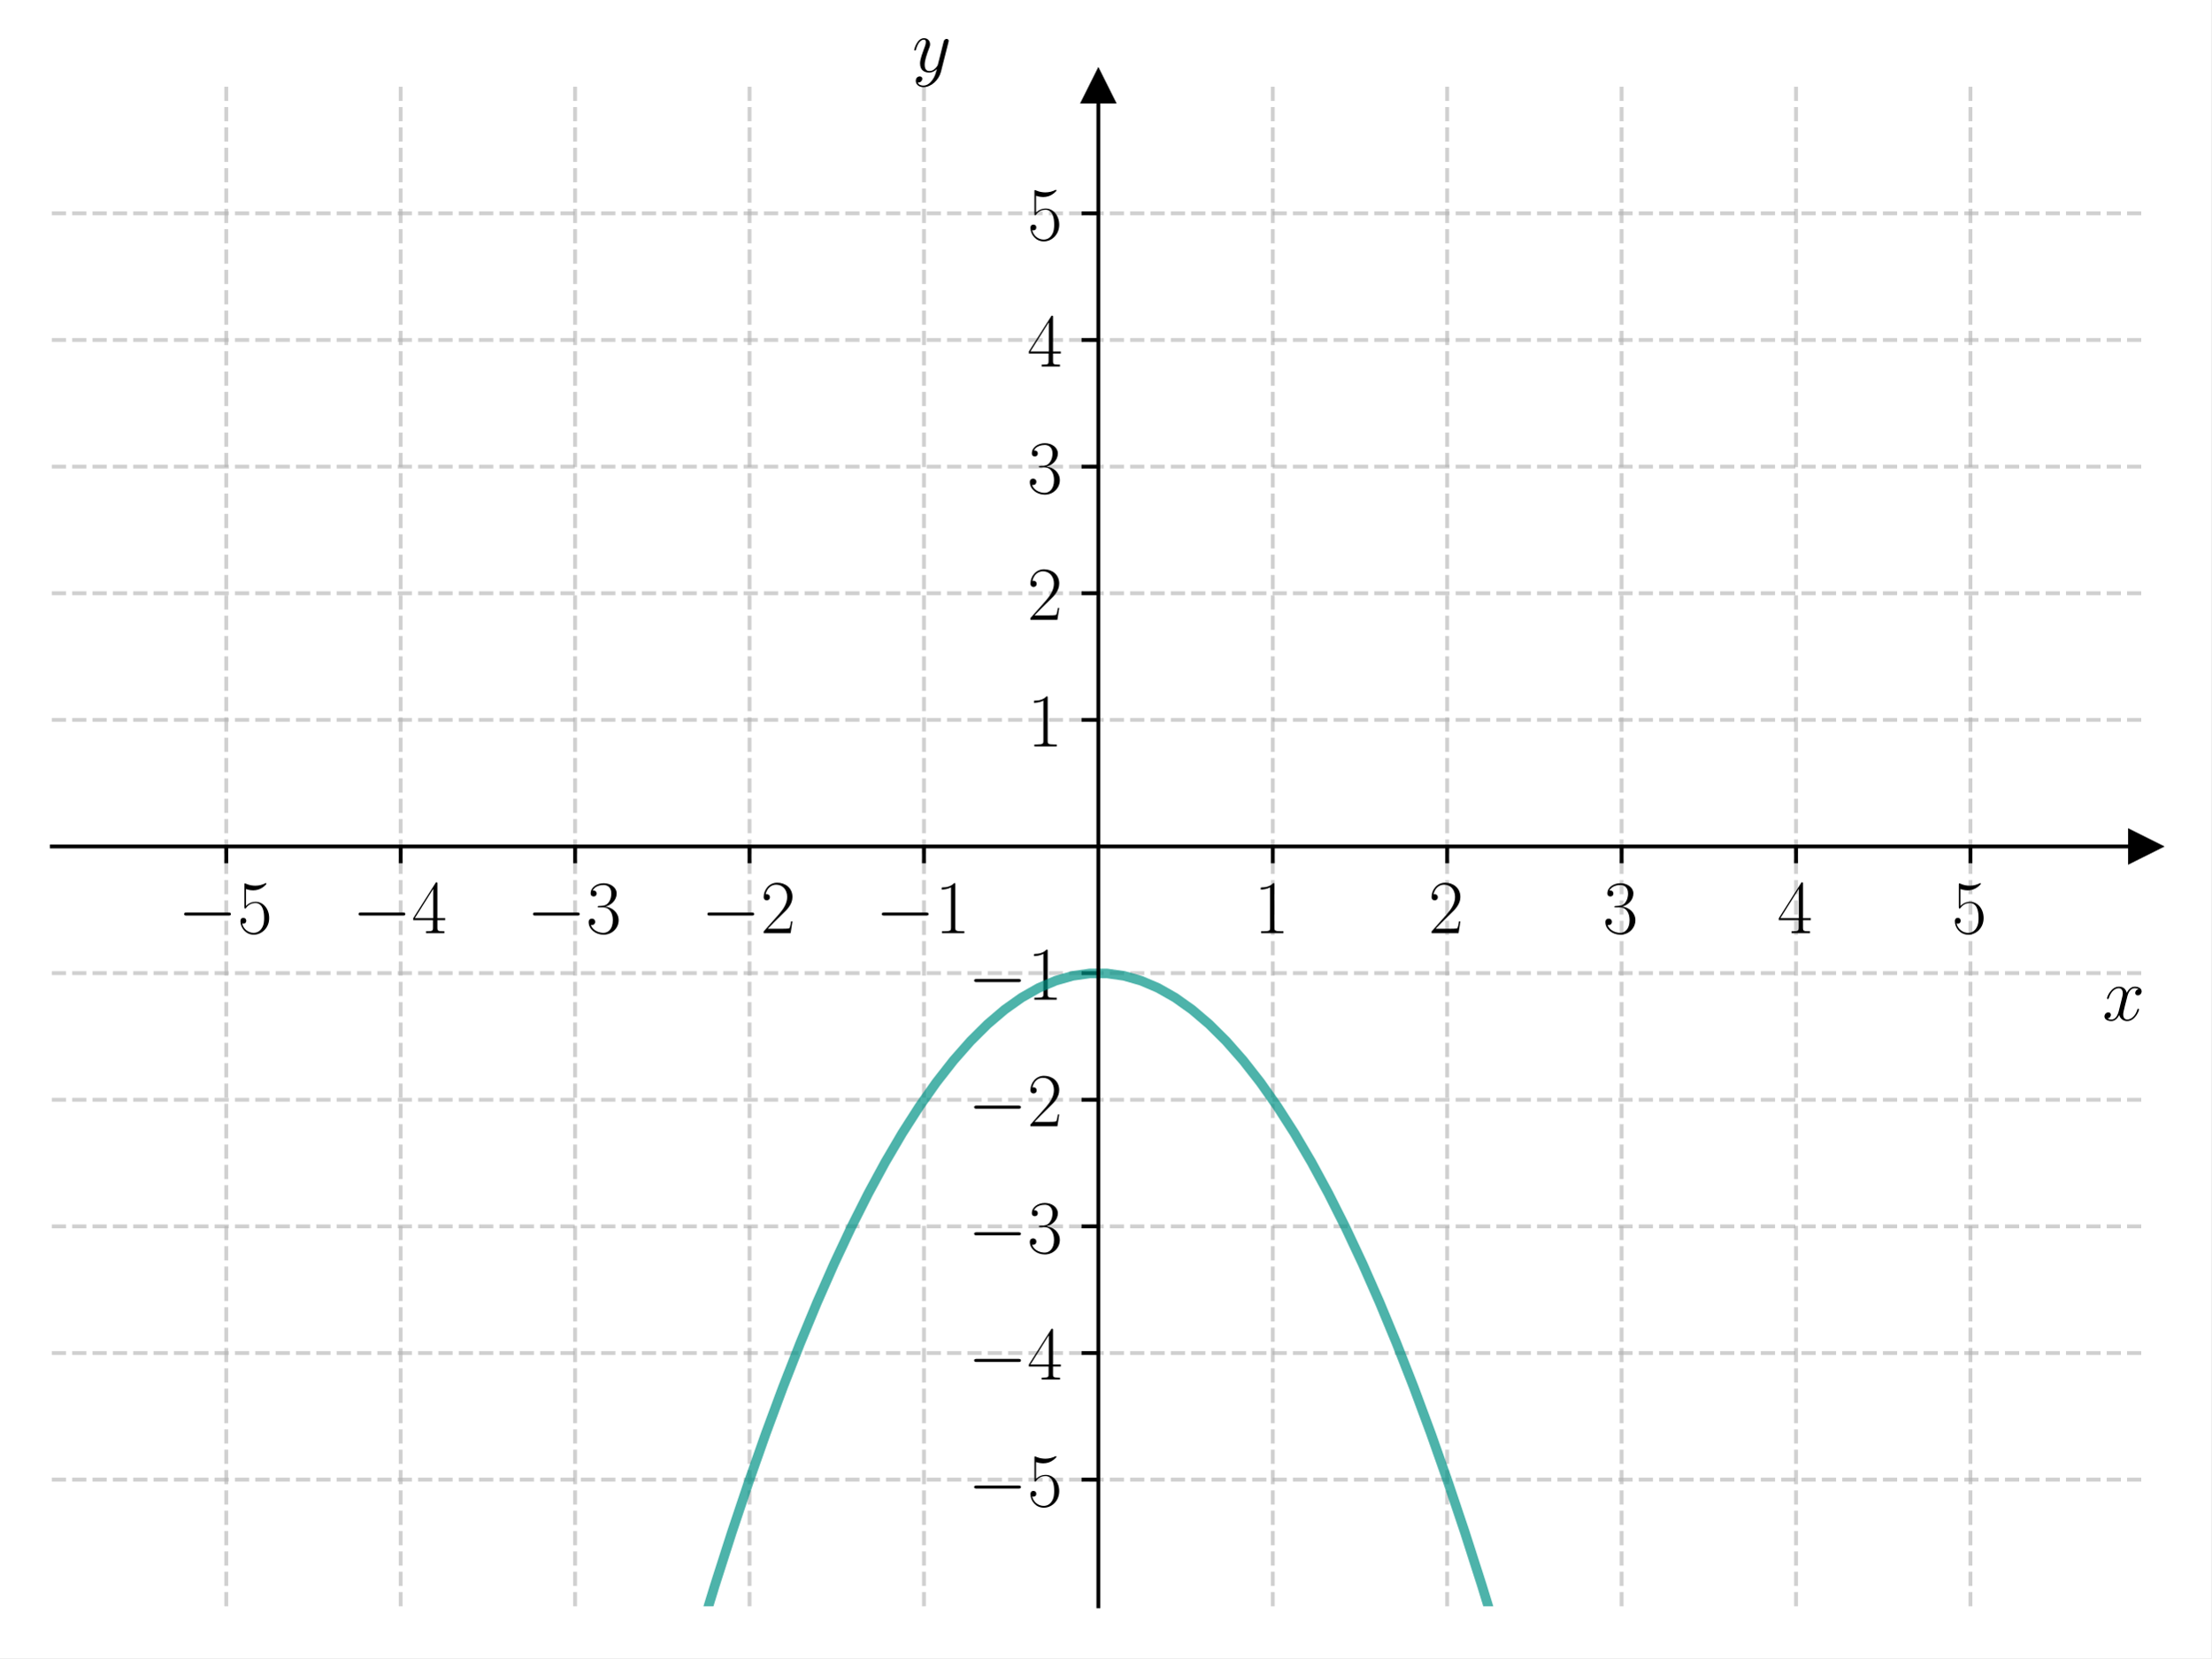
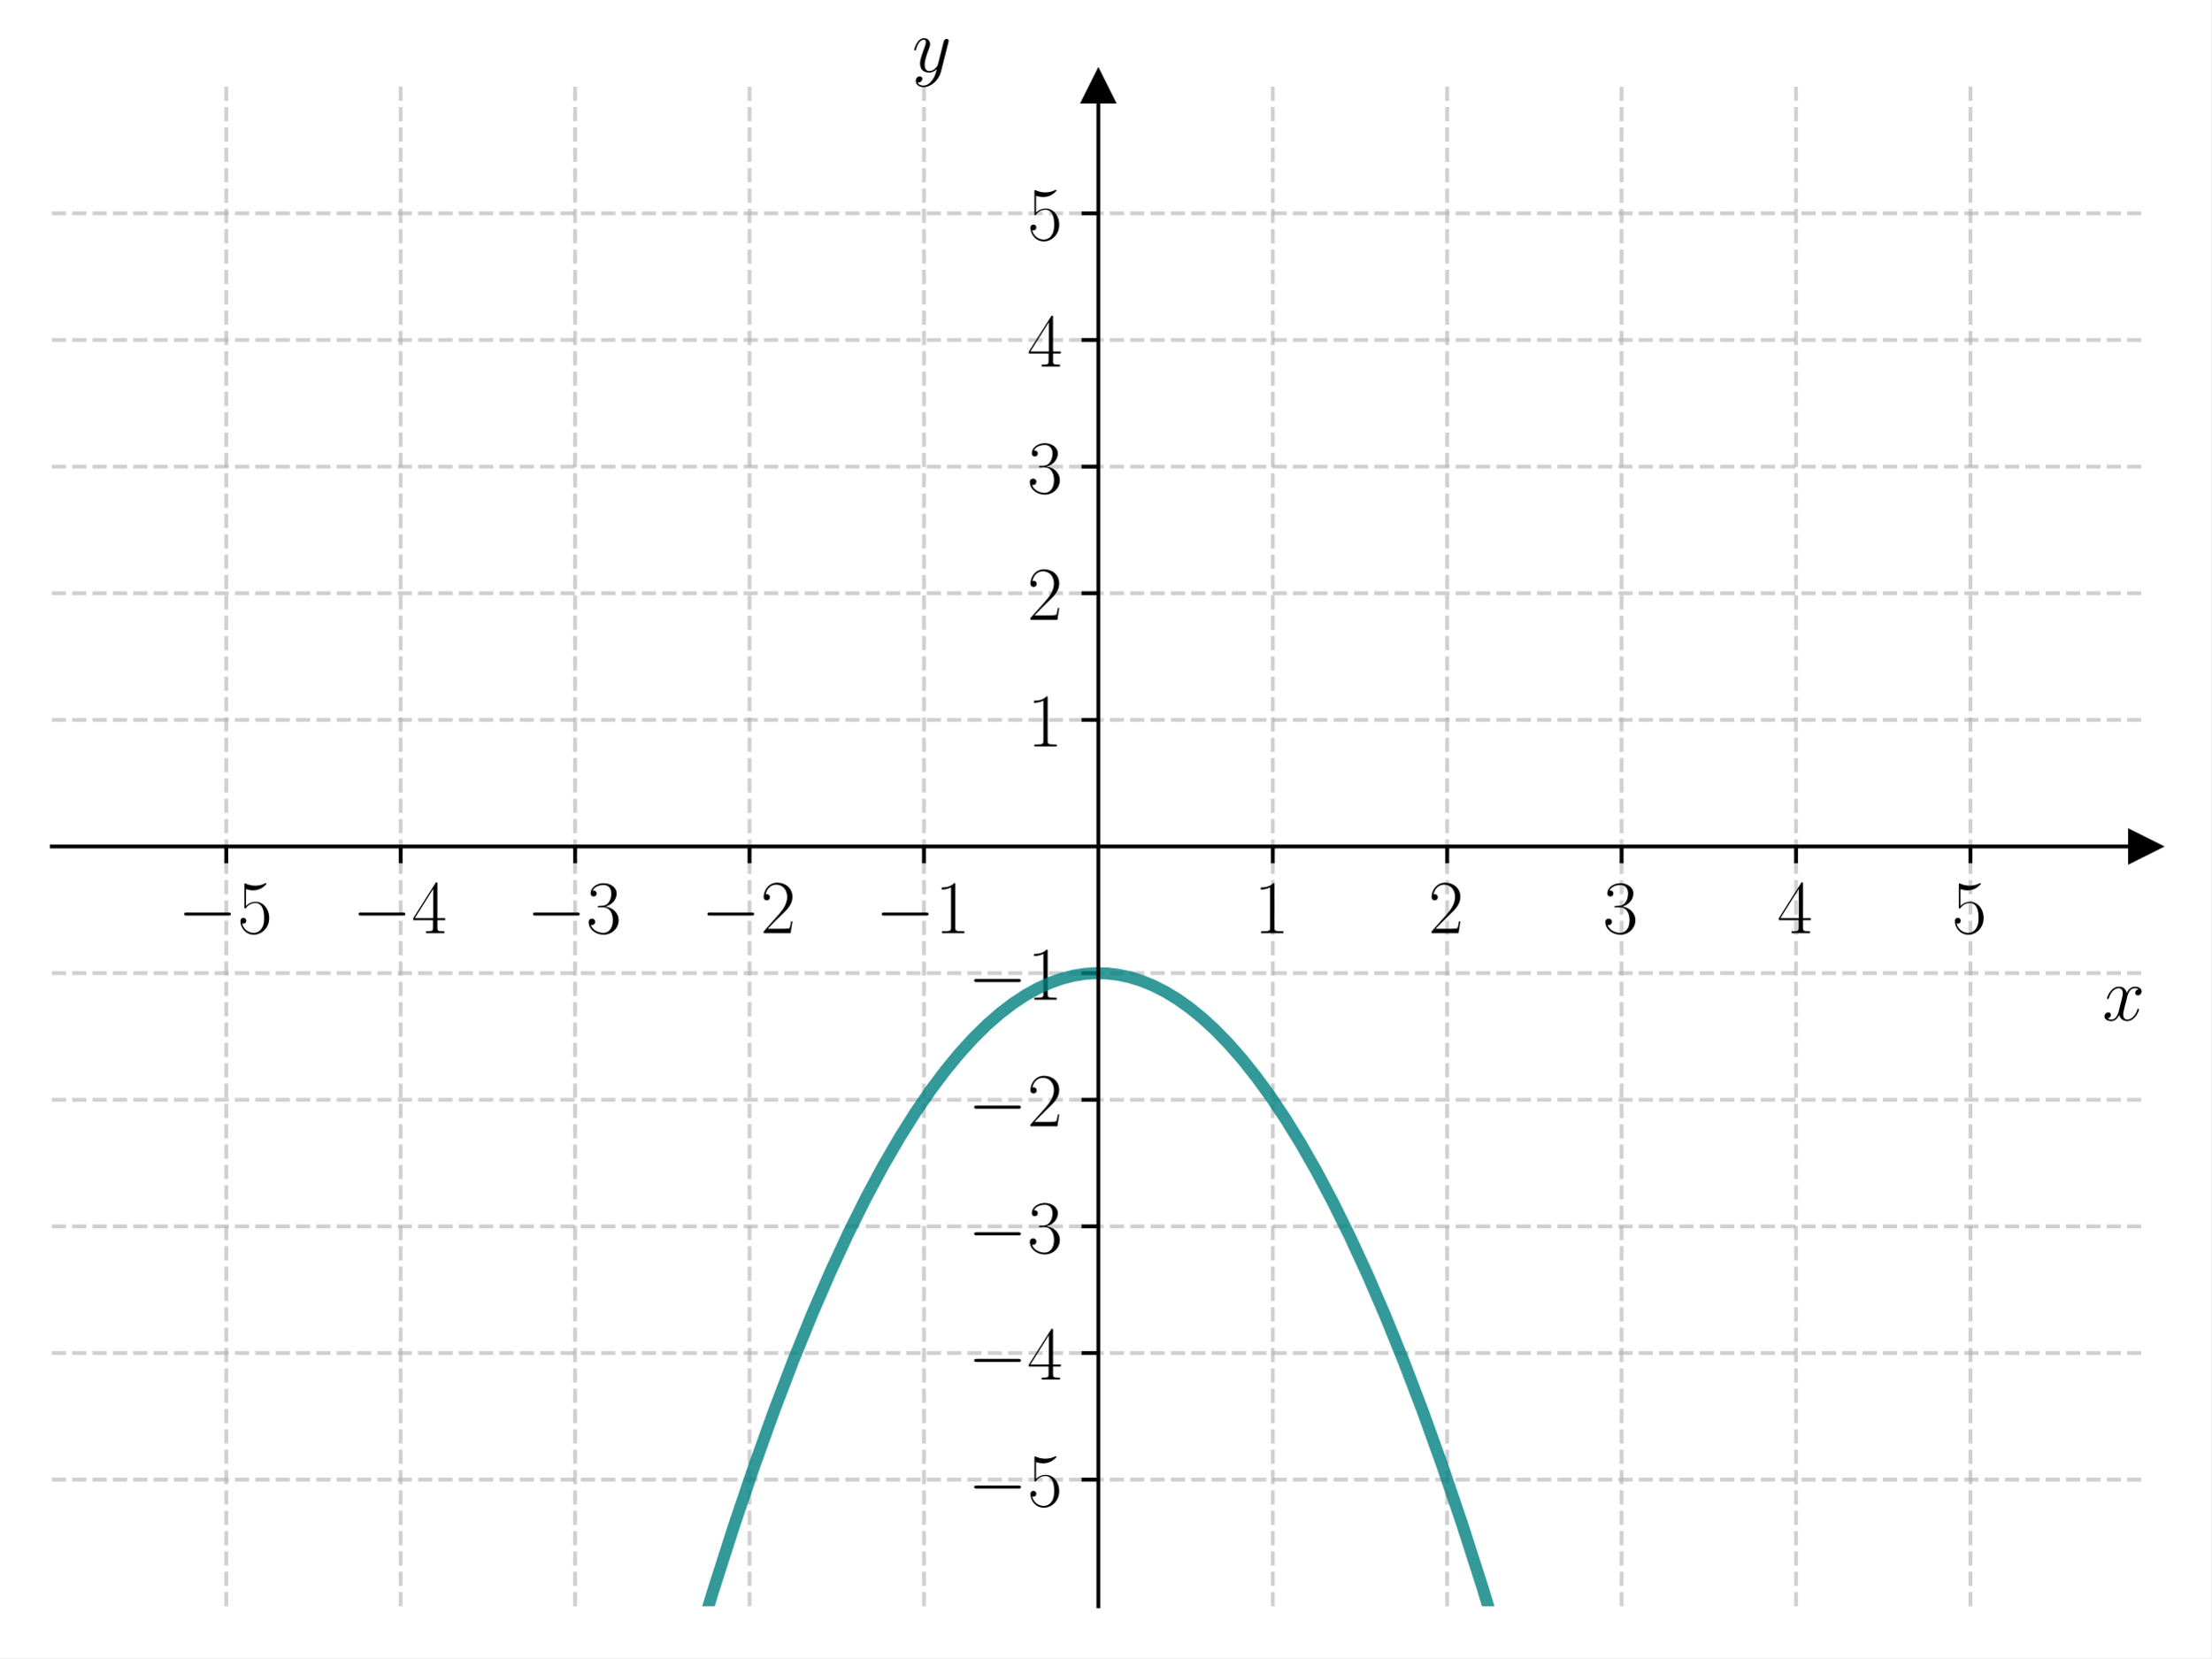
<svg xmlns="http://www.w3.org/2000/svg" xmlns:xlink="http://www.w3.org/1999/xlink" width="460.8pt" height="345.6pt" viewBox="0 0 460.8 345.6" version="1.1">
  <defs>
    <style type="text/css">*{stroke-linejoin: round; stroke-linecap: butt}</style>
  </defs>
  <g id="figure_1">
    <g id="patch_1">
      <path d="M 0 345.6  L 460.8 345.6  L 460.8 0  L 0 0  z " style="fill: #ffffff" />
    </g>
    <g id="axes_1">
      <g id="patch_2">
        <path d="M 10.8 334.8  L 447 334.8  L 447 18.065  L 10.8 18.065  z " style="fill: #ffffff" />
      </g>
      <g id="matplotlib.axis_1">
        <g id="xtick_1">
          <g id="line2d_1">
-             <path d="M 47.15 334.8  L 47.15 18.065  " clip-path="url(#p95247b1736)" style="fill: none; stroke-dasharray: 2.96,1.28; stroke-dashoffset: 0; stroke: #b0b0b0; stroke-opacity: 0.6; stroke-width: 0.8" />
+             <path d="M 47.15 334.8  L 47.15 18.065  " clip-path="url(#p7adc5b4c04)" style="fill: none; stroke-dasharray: 2.96,1.28; stroke-dashoffset: 0; stroke: #b0b0b0; stroke-opacity: 0.6; stroke-width: 0.8" />
          </g>
          <g id="line2d_2">
            <defs>
-               <path id="m5870dfa266" d="M 0 0  L 0 3.5  " style="stroke: #000000; stroke-width: 0.8" />
+               <path id="ma3e4cd38fe" d="M 0 0  L 0 3.5  " style="stroke: #000000; stroke-width: 0.8" />
            </defs>
            <g>
-               <use xlink:href="#m5870dfa266" x="47.15" y="176.432" style="stroke: #000000; stroke-width: 0.8" />
+               <use xlink:href="#ma3e4cd38fe" x="47.15" y="176.432" style="stroke: #000000; stroke-width: 0.8" />
            </g>
          </g>
          <g id="text_1">
            <g transform="translate(37.04901 194.5019) scale(0.16 -0.16)">
              <defs>
                <path id="CMSY10-0" d="M 4218 1472  C 4326 1472 4442 1472 4442 1600  C 4442 1728 4326 1728 4218 1728  L 755 1728  C 646 1728 531 1728 531 1600  C 531 1472 646 1472 755 1472  L 4218 1472  z " transform="scale(0.015625)" />
                <path id="CMR17-35" d="M 730 3692  C 794 3666 1056 3584 1325 3584  C 1920 3584 2246 3911 2432 4100  C 2432 4157 2432 4192 2394 4192  C 2387 4192 2374 4192 2323 4163  C 2099 4058 1837 3973 1517 3973  C 1325 3973 1037 3999 723 4139  C 653 4171 640 4171 634 4171  C 602 4171 595 4164 595 4037  L 595 2203  C 595 2089 595 2057 659 2057  C 691 2057 704 2070 736 2114  C 941 2401 1222 2522 1542 2522  C 1766 2522 2246 2382 2246 1289  C 2246 1085 2246 715 2054 421  C 1894 159 1645 25 1370 25  C 947 25 518 320 403 814  C 429 807 480 795 506 795  C 589 795 749 840 749 1038  C 749 1210 627 1280 506 1280  C 358 1280 262 1190 262 1011  C 262 454 704 -128 1382 -128  C 2042 -128 2669 440 2669 1264  C 2669 2030 2170 2624 1549 2624  C 1222 2624 947 2503 730 2274  L 730 3692  z " transform="scale(0.015625)" />
              </defs>
              <use xlink:href="#CMSY10-0" transform="scale(0.996264)" />
              <use xlink:href="#CMR17-35" transform="translate(77.48747 0) scale(0.996264)" />
            </g>
          </g>
        </g>
        <g id="xtick_2">
          <g id="line2d_3">
-             <path d="M 83.5 334.8  L 83.5 18.065  " clip-path="url(#p95247b1736)" style="fill: none; stroke-dasharray: 2.96,1.28; stroke-dashoffset: 0; stroke: #b0b0b0; stroke-opacity: 0.6; stroke-width: 0.8" />
+             <path d="M 83.5 334.8  L 83.5 18.065  " clip-path="url(#p7adc5b4c04)" style="fill: none; stroke-dasharray: 2.96,1.28; stroke-dashoffset: 0; stroke: #b0b0b0; stroke-opacity: 0.6; stroke-width: 0.8" />
          </g>
          <g id="line2d_4">
            <g>
-               <use xlink:href="#m5870dfa266" x="83.5" y="176.432" style="stroke: #000000; stroke-width: 0.8" />
+               <use xlink:href="#ma3e4cd38fe" x="83.5" y="176.432" style="stroke: #000000; stroke-width: 0.8" />
            </g>
          </g>
          <g id="text_2">
            <g transform="translate(73.39901 194.5019) scale(0.16 -0.16)">
              <defs>
                <path id="CMR17-34" d="M 2150 4122  C 2150 4256 2144 4256 2029 4256  L 128 1254  L 128 1088  L 1779 1088  L 1779 457  C 1779 224 1766 160 1318 160  L 1197 160  L 1197 0  C 1402 0 1747 0 1965 0  C 2182 0 2528 0 2733 0  L 2733 160  L 2611 160  C 2163 160 2150 224 2150 457  L 2150 1088  L 2803 1088  L 2803 1254  L 2150 1254  L 2150 4122  z M 1798 3703  L 1798 1254  L 256 1254  L 1798 3703  z " transform="scale(0.015625)" />
              </defs>
              <use xlink:href="#CMSY10-0" transform="scale(0.996264)" />
              <use xlink:href="#CMR17-34" transform="translate(77.48747 0) scale(0.996264)" />
            </g>
          </g>
        </g>
        <g id="xtick_3">
          <g id="line2d_5">
-             <path d="M 119.85 334.8  L 119.85 18.065  " clip-path="url(#p95247b1736)" style="fill: none; stroke-dasharray: 2.96,1.28; stroke-dashoffset: 0; stroke: #b0b0b0; stroke-opacity: 0.6; stroke-width: 0.8" />
+             <path d="M 119.85 334.8  L 119.85 18.065  " clip-path="url(#p7adc5b4c04)" style="fill: none; stroke-dasharray: 2.96,1.28; stroke-dashoffset: 0; stroke: #b0b0b0; stroke-opacity: 0.6; stroke-width: 0.8" />
          </g>
          <g id="line2d_6">
            <g>
-               <use xlink:href="#m5870dfa266" x="119.85" y="176.432" style="stroke: #000000; stroke-width: 0.8" />
+               <use xlink:href="#ma3e4cd38fe" x="119.85" y="176.432" style="stroke: #000000; stroke-width: 0.8" />
            </g>
          </g>
          <g id="text_3">
            <g transform="translate(109.749 194.5019) scale(0.16 -0.16)">
              <defs>
                <path id="CMR17-33" d="M 1414 2157  C 1984 2157 2234 1662 2234 1090  C 2234 320 1824 25 1453 25  C 1114 25 563 194 390 693  C 422 680 454 680 486 680  C 640 680 755 782 755 948  C 755 1133 614 1216 486 1216  C 378 1216 211 1165 211 926  C 211 335 787 -128 1466 -128  C 2176 -128 2720 430 2720 1085  C 2720 1707 2208 2157 1600 2227  C 2086 2328 2554 2756 2554 3329  C 2554 3820 2048 4179 1472 4179  C 890 4179 378 3829 378 3329  C 378 3110 544 3072 627 3072  C 762 3072 877 3155 877 3321  C 877 3486 762 3569 627 3569  C 602 3569 570 3569 544 3557  C 730 3959 1235 4032 1459 4032  C 1683 4032 2106 3925 2106 3320  C 2106 3143 2080 2828 1862 2550  C 1670 2304 1453 2304 1242 2284  C 1210 2284 1062 2269 1037 2269  C 992 2263 966 2257 966 2208  C 966 2163 973 2157 1101 2157  L 1414 2157  z " transform="scale(0.015625)" />
              </defs>
              <use xlink:href="#CMSY10-0" transform="scale(0.996264)" />
              <use xlink:href="#CMR17-33" transform="translate(77.48747 0) scale(0.996264)" />
            </g>
          </g>
        </g>
        <g id="xtick_4">
          <g id="line2d_7">
-             <path d="M 156.2 334.8  L 156.2 18.065  " clip-path="url(#p95247b1736)" style="fill: none; stroke-dasharray: 2.96,1.28; stroke-dashoffset: 0; stroke: #b0b0b0; stroke-opacity: 0.6; stroke-width: 0.8" />
+             <path d="M 156.2 334.8  L 156.2 18.065  " clip-path="url(#p7adc5b4c04)" style="fill: none; stroke-dasharray: 2.96,1.28; stroke-dashoffset: 0; stroke: #b0b0b0; stroke-opacity: 0.6; stroke-width: 0.8" />
          </g>
          <g id="line2d_8">
            <g>
-               <use xlink:href="#m5870dfa266" x="156.2" y="176.432" style="stroke: #000000; stroke-width: 0.8" />
+               <use xlink:href="#ma3e4cd38fe" x="156.2" y="176.432" style="stroke: #000000; stroke-width: 0.8" />
            </g>
          </g>
          <g id="text_4">
            <g transform="translate(146.099 194.5019) scale(0.16 -0.16)">
              <defs>
                <path id="CMR17-32" d="M 2669 989  L 2554 989  C 2490 536 2438 459 2413 420  C 2381 369 1920 369 1830 369  L 602 369  C 832 619 1280 1072 1824 1597  C 2214 1967 2669 2402 2669 3035  C 2669 3790 2067 4224 1395 4224  C 691 4224 262 3604 262 3030  C 262 2780 448 2748 525 2748  C 589 2748 781 2787 781 3010  C 781 3207 614 3264 525 3264  C 486 3264 448 3258 422 3245  C 544 3790 915 4058 1306 4058  C 1862 4058 2227 3617 2227 3035  C 2227 2479 1901 2000 1536 1584  L 262 146  L 262 0  L 2515 0  L 2669 989  z " transform="scale(0.015625)" />
              </defs>
              <use xlink:href="#CMSY10-0" transform="scale(0.996264)" />
              <use xlink:href="#CMR17-32" transform="translate(77.48747 0) scale(0.996264)" />
            </g>
          </g>
        </g>
        <g id="xtick_5">
          <g id="line2d_9">
-             <path d="M 192.55 334.8  L 192.55 18.065  " clip-path="url(#p95247b1736)" style="fill: none; stroke-dasharray: 2.96,1.28; stroke-dashoffset: 0; stroke: #b0b0b0; stroke-opacity: 0.6; stroke-width: 0.8" />
+             <path d="M 192.55 334.8  L 192.55 18.065  " clip-path="url(#p7adc5b4c04)" style="fill: none; stroke-dasharray: 2.96,1.28; stroke-dashoffset: 0; stroke: #b0b0b0; stroke-opacity: 0.6; stroke-width: 0.8" />
          </g>
          <g id="line2d_10">
            <g>
-               <use xlink:href="#m5870dfa266" x="192.55" y="176.432" style="stroke: #000000; stroke-width: 0.8" />
+               <use xlink:href="#ma3e4cd38fe" x="192.55" y="176.432" style="stroke: #000000; stroke-width: 0.8" />
            </g>
          </g>
          <g id="text_5">
            <g transform="translate(182.449 194.5019) scale(0.16 -0.16)">
              <defs>
                <path id="CMR17-31" d="M 1702 4058  C 1702 4192 1696 4192 1606 4192  C 1357 3916 979 3827 621 3827  C 602 3827 570 3827 563 3808  C 557 3795 557 3782 557 3648  C 755 3648 1088 3686 1344 3839  L 1344 461  C 1344 236 1331 160 781 160  L 589 160  L 589 0  C 896 0 1216 0 1523 0  C 1830 0 2150 0 2458 0  L 2458 160  L 2266 160  C 1715 160 1702 230 1702 458  L 1702 4058  z " transform="scale(0.015625)" />
              </defs>
              <use xlink:href="#CMSY10-0" transform="scale(0.996264)" />
              <use xlink:href="#CMR17-31" transform="translate(77.48747 0) scale(0.996264)" />
            </g>
          </g>
        </g>
        <g id="xtick_6">
          <g id="line2d_11">
-             <path d="M 265.25 334.8  L 265.25 18.065  " clip-path="url(#p95247b1736)" style="fill: none; stroke-dasharray: 2.96,1.28; stroke-dashoffset: 0; stroke: #b0b0b0; stroke-opacity: 0.6; stroke-width: 0.8" />
+             <path d="M 265.25 334.8  L 265.25 18.065  " clip-path="url(#p7adc5b4c04)" style="fill: none; stroke-dasharray: 2.96,1.28; stroke-dashoffset: 0; stroke: #b0b0b0; stroke-opacity: 0.6; stroke-width: 0.8" />
          </g>
          <g id="line2d_12">
            <g>
-               <use xlink:href="#m5870dfa266" x="265.25" y="176.432" style="stroke: #000000; stroke-width: 0.8" />
+               <use xlink:href="#ma3e4cd38fe" x="265.25" y="176.432" style="stroke: #000000; stroke-width: 0.8" />
            </g>
          </g>
          <g id="text_6">
            <g transform="translate(261.348 194.5019) scale(0.16 -0.16)">
              <use xlink:href="#CMR17-31" transform="scale(0.996264)" />
            </g>
          </g>
        </g>
        <g id="xtick_7">
          <g id="line2d_13">
-             <path d="M 301.6 334.8  L 301.6 18.065  " clip-path="url(#p95247b1736)" style="fill: none; stroke-dasharray: 2.96,1.28; stroke-dashoffset: 0; stroke: #b0b0b0; stroke-opacity: 0.6; stroke-width: 0.8" />
+             <path d="M 301.6 334.8  L 301.6 18.065  " clip-path="url(#p7adc5b4c04)" style="fill: none; stroke-dasharray: 2.96,1.28; stroke-dashoffset: 0; stroke: #b0b0b0; stroke-opacity: 0.6; stroke-width: 0.8" />
          </g>
          <g id="line2d_14">
            <g>
-               <use xlink:href="#m5870dfa266" x="301.6" y="176.432" style="stroke: #000000; stroke-width: 0.8" />
+               <use xlink:href="#ma3e4cd38fe" x="301.6" y="176.432" style="stroke: #000000; stroke-width: 0.8" />
            </g>
          </g>
          <g id="text_7">
            <g transform="translate(297.698 194.5019) scale(0.16 -0.16)">
              <use xlink:href="#CMR17-32" transform="scale(0.996264)" />
            </g>
          </g>
        </g>
        <g id="xtick_8">
          <g id="line2d_15">
-             <path d="M 337.95 334.8  L 337.95 18.065  " clip-path="url(#p95247b1736)" style="fill: none; stroke-dasharray: 2.96,1.28; stroke-dashoffset: 0; stroke: #b0b0b0; stroke-opacity: 0.6; stroke-width: 0.8" />
+             <path d="M 337.95 334.8  L 337.95 18.065  " clip-path="url(#p7adc5b4c04)" style="fill: none; stroke-dasharray: 2.96,1.28; stroke-dashoffset: 0; stroke: #b0b0b0; stroke-opacity: 0.6; stroke-width: 0.8" />
          </g>
          <g id="line2d_16">
            <g>
-               <use xlink:href="#m5870dfa266" x="337.95" y="176.432" style="stroke: #000000; stroke-width: 0.8" />
+               <use xlink:href="#ma3e4cd38fe" x="337.95" y="176.432" style="stroke: #000000; stroke-width: 0.8" />
            </g>
          </g>
          <g id="text_8">
            <g transform="translate(334.048 194.5019) scale(0.16 -0.16)">
              <use xlink:href="#CMR17-33" transform="scale(0.996264)" />
            </g>
          </g>
        </g>
        <g id="xtick_9">
          <g id="line2d_17">
-             <path d="M 374.3 334.8  L 374.3 18.065  " clip-path="url(#p95247b1736)" style="fill: none; stroke-dasharray: 2.96,1.28; stroke-dashoffset: 0; stroke: #b0b0b0; stroke-opacity: 0.6; stroke-width: 0.8" />
+             <path d="M 374.3 334.8  L 374.3 18.065  " clip-path="url(#p7adc5b4c04)" style="fill: none; stroke-dasharray: 2.96,1.28; stroke-dashoffset: 0; stroke: #b0b0b0; stroke-opacity: 0.6; stroke-width: 0.8" />
          </g>
          <g id="line2d_18">
            <g>
-               <use xlink:href="#m5870dfa266" x="374.3" y="176.432" style="stroke: #000000; stroke-width: 0.8" />
+               <use xlink:href="#ma3e4cd38fe" x="374.3" y="176.432" style="stroke: #000000; stroke-width: 0.8" />
            </g>
          </g>
          <g id="text_9">
            <g transform="translate(370.398 194.5019) scale(0.16 -0.16)">
              <use xlink:href="#CMR17-34" transform="scale(0.996264)" />
            </g>
          </g>
        </g>
        <g id="xtick_10">
          <g id="line2d_19">
-             <path d="M 410.65 334.8  L 410.65 18.065  " clip-path="url(#p95247b1736)" style="fill: none; stroke-dasharray: 2.96,1.28; stroke-dashoffset: 0; stroke: #b0b0b0; stroke-opacity: 0.6; stroke-width: 0.8" />
+             <path d="M 410.65 334.8  L 410.65 18.065  " clip-path="url(#p7adc5b4c04)" style="fill: none; stroke-dasharray: 2.96,1.28; stroke-dashoffset: 0; stroke: #b0b0b0; stroke-opacity: 0.6; stroke-width: 0.8" />
          </g>
          <g id="line2d_20">
            <g>
-               <use xlink:href="#m5870dfa266" x="410.65" y="176.432" style="stroke: #000000; stroke-width: 0.8" />
+               <use xlink:href="#ma3e4cd38fe" x="410.65" y="176.432" style="stroke: #000000; stroke-width: 0.8" />
            </g>
          </g>
          <g id="text_10">
            <g transform="translate(406.748 194.5019) scale(0.16 -0.16)">
              <use xlink:href="#CMR17-35" transform="scale(0.996264)" />
            </g>
          </g>
        </g>
        <g id="text_11">
          <g transform="translate(438.1306 212.6709) scale(0.16 -0.16)">
            <defs>
              <path id="CMMI12-78" d="M 3034 2606  C 2829 2567 2752 2414 2752 2293  C 2752 2139 2874 2088 2963 2088  C 3155 2088 3290 2254 3290 2427  C 3290 2695 2982 2816 2714 2816  C 2323 2816 2106 2433 2048 2312  C 1901 2816 1504 2816 1389 2816  C 736 2816 390 1980 390 1839  C 390 1814 416 1782 461 1782  C 512 1782 525 1820 538 1846  C 755 2555 1184 2689 1370 2689  C 1658 2689 1715 2420 1715 2267  C 1715 2127 1677 1980 1600 1673  L 1382 798  C 1286 415 1101 64 762 64  C 730 64 570 64 435 147  C 666 192 717 383 717 460  C 717 588 621 664 499 664  C 346 664 179 530 179 326  C 179 57 480 -64 755 -64  C 1062 -64 1280 179 1414 441  C 1517 64 1837 -64 2074 -64  C 2726 -64 3072 773 3072 913  C 3072 945 3046 971 3008 971  C 2950 971 2944 939 2925 888  C 2752 326 2381 64 2093 64  C 1869 64 1747 230 1747 492  C 1747 632 1773 734 1875 1156  L 2099 2024  C 2195 2408 2413 2689 2707 2689  C 2720 2689 2899 2689 3034 2606  z " transform="scale(0.015625)" />
            </defs>
            <use xlink:href="#CMMI12-78" transform="scale(0.996264)" />
          </g>
        </g>
      </g>
      <g id="matplotlib.axis_2">
        <g id="ytick_1">
          <g id="line2d_21">
-             <path d="M 10.8 308.405  L 447 308.405  " clip-path="url(#p95247b1736)" style="fill: none; stroke-dasharray: 2.96,1.28; stroke-dashoffset: 0; stroke: #b0b0b0; stroke-opacity: 0.6; stroke-width: 0.8" />
+             <path d="M 10.8 308.405  L 447 308.405  " clip-path="url(#p7adc5b4c04)" style="fill: none; stroke-dasharray: 2.96,1.28; stroke-dashoffset: 0; stroke: #b0b0b0; stroke-opacity: 0.6; stroke-width: 0.8" />
          </g>
          <g id="line2d_22">
            <defs>
-               <path id="m119720b76a" d="M 0 0  L -3.5 0  " style="stroke: #000000; stroke-width: 0.8" />
+               <path id="m8bb369fe69" d="M 0 0  L -3.5 0  " style="stroke: #000000; stroke-width: 0.8" />
            </defs>
            <g>
-               <use xlink:href="#m119720b76a" x="228.9" y="308.405" style="stroke: #000000; stroke-width: 0.8" />
+               <use xlink:href="#m8bb369fe69" x="228.9" y="308.405" style="stroke: #000000; stroke-width: 0.8" />
            </g>
          </g>
          <g id="text_12">
            <g transform="translate(201.698 313.9402) scale(0.16 -0.16)">
              <use xlink:href="#CMSY10-0" transform="scale(0.996264)" />
              <use xlink:href="#CMR17-35" transform="translate(77.48747 0) scale(0.996264)" />
            </g>
          </g>
        </g>
        <g id="ytick_2">
          <g id="line2d_23">
-             <path d="M 10.8 282.011  L 447 282.011  " clip-path="url(#p95247b1736)" style="fill: none; stroke-dasharray: 2.96,1.28; stroke-dashoffset: 0; stroke: #b0b0b0; stroke-opacity: 0.6; stroke-width: 0.8" />
+             <path d="M 10.8 282.011  L 447 282.011  " clip-path="url(#p7adc5b4c04)" style="fill: none; stroke-dasharray: 2.96,1.28; stroke-dashoffset: 0; stroke: #b0b0b0; stroke-opacity: 0.6; stroke-width: 0.8" />
          </g>
          <g id="line2d_24">
            <g>
-               <use xlink:href="#m119720b76a" x="228.9" y="282.011" style="stroke: #000000; stroke-width: 0.8" />
+               <use xlink:href="#m8bb369fe69" x="228.9" y="282.011" style="stroke: #000000; stroke-width: 0.8" />
            </g>
          </g>
          <g id="text_13">
            <g transform="translate(201.698 287.5455) scale(0.16 -0.16)">
              <use xlink:href="#CMSY10-0" transform="scale(0.996264)" />
              <use xlink:href="#CMR17-34" transform="translate(77.48747 0) scale(0.996264)" />
            </g>
          </g>
        </g>
        <g id="ytick_3">
          <g id="line2d_25">
-             <path d="M 10.8 255.616  L 447 255.616  " clip-path="url(#p95247b1736)" style="fill: none; stroke-dasharray: 2.96,1.28; stroke-dashoffset: 0; stroke: #b0b0b0; stroke-opacity: 0.6; stroke-width: 0.8" />
+             <path d="M 10.8 255.616  L 447 255.616  " clip-path="url(#p7adc5b4c04)" style="fill: none; stroke-dasharray: 2.96,1.28; stroke-dashoffset: 0; stroke: #b0b0b0; stroke-opacity: 0.6; stroke-width: 0.8" />
          </g>
          <g id="line2d_26">
            <g>
-               <use xlink:href="#m119720b76a" x="228.9" y="255.616" style="stroke: #000000; stroke-width: 0.8" />
+               <use xlink:href="#m8bb369fe69" x="228.9" y="255.616" style="stroke: #000000; stroke-width: 0.8" />
            </g>
          </g>
          <g id="text_14">
            <g transform="translate(201.698 261.1509) scale(0.16 -0.16)">
              <use xlink:href="#CMSY10-0" transform="scale(0.996264)" />
              <use xlink:href="#CMR17-33" transform="translate(77.48747 0) scale(0.996264)" />
            </g>
          </g>
        </g>
        <g id="ytick_4">
          <g id="line2d_27">
-             <path d="M 10.8 229.222  L 447 229.222  " clip-path="url(#p95247b1736)" style="fill: none; stroke-dasharray: 2.96,1.28; stroke-dashoffset: 0; stroke: #b0b0b0; stroke-opacity: 0.6; stroke-width: 0.8" />
+             <path d="M 10.8 229.222  L 447 229.222  " clip-path="url(#p7adc5b4c04)" style="fill: none; stroke-dasharray: 2.96,1.28; stroke-dashoffset: 0; stroke: #b0b0b0; stroke-opacity: 0.6; stroke-width: 0.8" />
          </g>
          <g id="line2d_28">
            <g>
-               <use xlink:href="#m119720b76a" x="228.9" y="229.222" style="stroke: #000000; stroke-width: 0.8" />
+               <use xlink:href="#m8bb369fe69" x="228.9" y="229.222" style="stroke: #000000; stroke-width: 0.8" />
            </g>
          </g>
          <g id="text_15">
            <g transform="translate(201.698 234.7563) scale(0.16 -0.16)">
              <use xlink:href="#CMSY10-0" transform="scale(0.996264)" />
              <use xlink:href="#CMR17-32" transform="translate(77.48747 0) scale(0.996264)" />
            </g>
          </g>
        </g>
        <g id="ytick_5">
          <g id="line2d_29">
-             <path d="M 10.8 202.827  L 447 202.827  " clip-path="url(#p95247b1736)" style="fill: none; stroke-dasharray: 2.96,1.28; stroke-dashoffset: 0; stroke: #b0b0b0; stroke-opacity: 0.6; stroke-width: 0.8" />
+             <path d="M 10.8 202.827  L 447 202.827  " clip-path="url(#p7adc5b4c04)" style="fill: none; stroke-dasharray: 2.96,1.28; stroke-dashoffset: 0; stroke: #b0b0b0; stroke-opacity: 0.6; stroke-width: 0.8" />
          </g>
          <g id="line2d_30">
            <g>
-               <use xlink:href="#m119720b76a" x="228.9" y="202.827" style="stroke: #000000; stroke-width: 0.8" />
+               <use xlink:href="#m8bb369fe69" x="228.9" y="202.827" style="stroke: #000000; stroke-width: 0.8" />
            </g>
          </g>
          <g id="text_16">
            <g transform="translate(201.698 208.3617) scale(0.16 -0.16)">
              <use xlink:href="#CMSY10-0" transform="scale(0.996264)" />
              <use xlink:href="#CMR17-31" transform="translate(77.48747 0) scale(0.996264)" />
            </g>
          </g>
        </g>
        <g id="ytick_6">
          <g id="line2d_31">
-             <path d="M 10.8 150.038  L 447 150.038  " clip-path="url(#p95247b1736)" style="fill: none; stroke-dasharray: 2.96,1.28; stroke-dashoffset: 0; stroke: #b0b0b0; stroke-opacity: 0.6; stroke-width: 0.8" />
+             <path d="M 10.8 150.038  L 447 150.038  " clip-path="url(#p7adc5b4c04)" style="fill: none; stroke-dasharray: 2.96,1.28; stroke-dashoffset: 0; stroke: #b0b0b0; stroke-opacity: 0.6; stroke-width: 0.8" />
          </g>
          <g id="line2d_32">
            <g>
-               <use xlink:href="#m119720b76a" x="228.9" y="150.038" style="stroke: #000000; stroke-width: 0.8" />
+               <use xlink:href="#m8bb369fe69" x="228.9" y="150.038" style="stroke: #000000; stroke-width: 0.8" />
            </g>
          </g>
          <g id="text_17">
            <g transform="translate(214.096 155.5724) scale(0.16 -0.16)">
              <use xlink:href="#CMR17-31" transform="scale(0.996264)" />
            </g>
          </g>
        </g>
        <g id="ytick_7">
          <g id="line2d_33">
-             <path d="M 10.8 123.643  L 447 123.643  " clip-path="url(#p95247b1736)" style="fill: none; stroke-dasharray: 2.96,1.28; stroke-dashoffset: 0; stroke: #b0b0b0; stroke-opacity: 0.6; stroke-width: 0.8" />
+             <path d="M 10.8 123.643  L 447 123.643  " clip-path="url(#p7adc5b4c04)" style="fill: none; stroke-dasharray: 2.96,1.28; stroke-dashoffset: 0; stroke: #b0b0b0; stroke-opacity: 0.6; stroke-width: 0.8" />
          </g>
          <g id="line2d_34">
            <g>
-               <use xlink:href="#m119720b76a" x="228.9" y="123.643" style="stroke: #000000; stroke-width: 0.8" />
+               <use xlink:href="#m8bb369fe69" x="228.9" y="123.643" style="stroke: #000000; stroke-width: 0.8" />
            </g>
          </g>
          <g id="text_18">
            <g transform="translate(214.096 129.1778) scale(0.16 -0.16)">
              <use xlink:href="#CMR17-32" transform="scale(0.996264)" />
            </g>
          </g>
        </g>
        <g id="ytick_8">
          <g id="line2d_35">
-             <path d="M 10.8 97.248  L 447 97.248  " clip-path="url(#p95247b1736)" style="fill: none; stroke-dasharray: 2.96,1.28; stroke-dashoffset: 0; stroke: #b0b0b0; stroke-opacity: 0.6; stroke-width: 0.8" />
+             <path d="M 10.8 97.248  L 447 97.248  " clip-path="url(#p7adc5b4c04)" style="fill: none; stroke-dasharray: 2.96,1.28; stroke-dashoffset: 0; stroke: #b0b0b0; stroke-opacity: 0.6; stroke-width: 0.8" />
          </g>
          <g id="line2d_36">
            <g>
-               <use xlink:href="#m119720b76a" x="228.9" y="97.248" style="stroke: #000000; stroke-width: 0.8" />
+               <use xlink:href="#m8bb369fe69" x="228.9" y="97.248" style="stroke: #000000; stroke-width: 0.8" />
            </g>
          </g>
          <g id="text_19">
            <g transform="translate(214.096 102.7832) scale(0.16 -0.16)">
              <use xlink:href="#CMR17-33" transform="scale(0.996264)" />
            </g>
          </g>
        </g>
        <g id="ytick_9">
          <g id="line2d_37">
-             <path d="M 10.8 70.854  L 447 70.854  " clip-path="url(#p95247b1736)" style="fill: none; stroke-dasharray: 2.96,1.28; stroke-dashoffset: 0; stroke: #b0b0b0; stroke-opacity: 0.6; stroke-width: 0.8" />
+             <path d="M 10.8 70.854  L 447 70.854  " clip-path="url(#p7adc5b4c04)" style="fill: none; stroke-dasharray: 2.96,1.28; stroke-dashoffset: 0; stroke: #b0b0b0; stroke-opacity: 0.6; stroke-width: 0.8" />
          </g>
          <g id="line2d_38">
            <g>
-               <use xlink:href="#m119720b76a" x="228.9" y="70.854" style="stroke: #000000; stroke-width: 0.8" />
+               <use xlink:href="#m8bb369fe69" x="228.9" y="70.854" style="stroke: #000000; stroke-width: 0.8" />
            </g>
          </g>
          <g id="text_20">
            <g transform="translate(214.096 76.38857) scale(0.16 -0.16)">
              <use xlink:href="#CMR17-34" transform="scale(0.996264)" />
            </g>
          </g>
        </g>
        <g id="ytick_10">
          <g id="line2d_39">
-             <path d="M 10.8 44.459  L 447 44.459  " clip-path="url(#p95247b1736)" style="fill: none; stroke-dasharray: 2.96,1.28; stroke-dashoffset: 0; stroke: #b0b0b0; stroke-opacity: 0.6; stroke-width: 0.8" />
+             <path d="M 10.8 44.459  L 447 44.459  " clip-path="url(#p7adc5b4c04)" style="fill: none; stroke-dasharray: 2.96,1.28; stroke-dashoffset: 0; stroke: #b0b0b0; stroke-opacity: 0.6; stroke-width: 0.8" />
          </g>
          <g id="line2d_40">
            <g>
-               <use xlink:href="#m119720b76a" x="228.9" y="44.459" style="stroke: #000000; stroke-width: 0.8" />
+               <use xlink:href="#m8bb369fe69" x="228.9" y="44.459" style="stroke: #000000; stroke-width: 0.8" />
            </g>
          </g>
          <g id="text_21">
            <g transform="translate(214.096 49.99395) scale(0.16 -0.16)">
              <use xlink:href="#CMR17-35" transform="scale(0.996264)" />
            </g>
          </g>
        </g>
        <g id="text_22">
          <g transform="translate(190.0877 14.96506) scale(0.16 -0.16)">
            <defs>
              <path id="CMMI12-79" d="M 1683 -700  C 1510 -939 1261 -1152 947 -1152  C 870 -1152 563 -1152 467 -889  C 486 -895 518 -895 531 -895  C 723 -895 851 -729 851 -582  C 851 -435 730 -384 634 -384  C 531 -384 307 -458 307 -759  C 307 -1071 582 -1286 947 -1286  C 1587 -1286 2234 -700 2413 6  L 3040 2485  C 3046 2517 3059 2556 3059 2594  C 3059 2689 2982 2753 2886 2753  C 2829 2753 2694 2727 2643 2535  L 2170 658  C 2138 543 2138 530 2086 460  C 1958 281 1747 64 1440 64  C 1082 64 1050 415 1050 588  C 1050 952 1222 1443 1395 1903  C 1466 2088 1504 2178 1504 2305  C 1504 2574 1312 2816 998 2816  C 410 2816 173 1890 173 1839  C 173 1814 198 1782 243 1782  C 301 1782 307 1807 333 1897  C 486 2433 730 2689 979 2689  C 1037 2689 1146 2689 1146 2478  C 1146 2312 1075 2127 979 1884  C 666 1047 666 837 666 683  C 666 77 1101 -64 1421 -64  C 1606 -64 1837 -6 2061 230  L 2067 224  C 1971 -147 1907 -392 1683 -700  z " transform="scale(0.015625)" />
            </defs>
            <use xlink:href="#CMMI12-79" transform="scale(0.996264)" />
          </g>
        </g>
      </g>
      <g id="line2d_41">
        <defs>
-           <path id="m4d82a71e5f" d="M 3 0  L -3 -3  L -3 3  z " style="stroke: #000000; stroke-linejoin: miter" />
+           <path id="ma81b0d22e0" d="M 3 0  L -3 -3  L -3 3  z " style="stroke: #000000; stroke-linejoin: miter" />
        </defs>
        <g>
-           <use xlink:href="#m4d82a71e5f" x="447" y="176.432" style="stroke: #000000; stroke-linejoin: miter" />
+           <use xlink:href="#ma81b0d22e0" x="447" y="176.432" style="stroke: #000000; stroke-linejoin: miter" />
        </g>
      </g>
      <g id="line2d_42">
        <defs>
-           <path id="m0bf76dca43" d="M 0 -3  L -3 3  L 3 3  z " style="stroke: #000000; stroke-linejoin: miter" />
+           <path id="m3a84e064d1" d="M 0 -3  L -3 3  L 3 3  z " style="stroke: #000000; stroke-linejoin: miter" />
        </defs>
        <g>
-           <use xlink:href="#m0bf76dca43" x="228.9" y="18.065" style="stroke: #000000; stroke-linejoin: miter" />
+           <use xlink:href="#m3a84e064d1" x="228.9" y="18.065" style="stroke: #000000; stroke-linejoin: miter" />
        </g>
      </g>
      <g id="line2d_43">
-         <path d="M 144.08 346.6  L 145.398 342.11  L 148.951 330.509  L 152.505 319.411  L 156.058 308.819  L 159.611 298.73  L 163.164 289.146  L 166.718 280.067  L 170.271 271.491  L 173.824 263.421  L 177.378 255.854  L 180.931 248.792  L 184.484 242.235  L 188.037 236.182  L 191.591 230.633  L 195.144 225.589  L 198.697 221.049  L 202.25 217.014  L 205.804 213.483  L 209.357 210.456  L 212.91 207.934  L 216.464 205.916  L 220.017 204.403  L 223.57 203.394  L 227.123 202.89  L 230.677 202.89  L 234.23 203.394  L 237.783 204.403  L 241.336 205.916  L 244.89 207.934  L 248.443 210.456  L 251.996 213.483  L 255.55 217.014  L 259.103 221.049  L 262.656 225.589  L 266.209 230.633  L 269.763 236.182  L 273.316 242.235  L 276.869 248.792  L 280.422 255.854  L 283.976 263.421  L 287.529 271.491  L 291.082 280.067  L 294.636 289.146  L 298.189 298.73  L 301.742 308.819  L 305.295 319.411  L 308.849 330.509  L 312.402 342.11  L 313.72 346.6  " clip-path="url(#p95247b1736)" style="fill: none; stroke: #029386; stroke-opacity: 0.7; stroke-width: 2; stroke-linecap: square" />
+         <path d="M 144.063 346.6  L 148.531 331.856  L 152.898 318.214  L 157.159 305.639  L 161.313 294.077  L 165.361 283.474  L 169.302 273.78  L 173.137 264.943  L 176.865 256.915  L 180.487 249.648  L 184.002 243.095  L 187.41 237.213  L 190.713 231.957  L 193.908 227.286  L 196.997 223.158  L 199.98 219.534  L 202.856 216.377  L 205.732 213.549  L 208.501 211.139  L 211.164 209.11  L 213.827 207.365  L 216.384 205.956  L 218.834 204.851  L 221.284 203.986  L 223.734 203.36  L 226.077 202.986  L 228.421 202.831  L 230.764 202.896  L 233.108 203.181  L 235.451 203.684  L 237.901 204.445  L 240.351 205.446  L 242.801 206.687  L 245.357 208.237  L 247.914 210.049  L 250.577 212.213  L 253.24 214.661  L 256.009 217.508  L 258.885 220.788  L 261.868 224.538  L 264.851 228.645  L 267.94 233.272  L 271.135 238.46  L 274.437 244.25  L 277.846 250.683  L 281.361 257.804  L 284.983 265.657  L 288.711 274.288  L 292.546 283.745  L 296.487 294.077  L 300.535 305.334  L 304.689 317.568  L 308.95 330.832  L 313.317 345.181  L 313.737 346.6  L 313.737 346.6  " clip-path="url(#p7adc5b4c04)" style="fill: none; stroke: #008080; stroke-opacity: 0.8; stroke-width: 2.5; stroke-linecap: square" />
      </g>
      <g id="patch_3">
        <path d="M 228.9 334.8  L 228.9 18.065  " style="fill: none; stroke: #000000; stroke-width: 0.8; stroke-linejoin: miter; stroke-linecap: square" />
      </g>
      <g id="patch_4">
        <path d="M 447 334.8  L 447 18.065  " style="fill: none" />
      </g>
      <g id="patch_5">
        <path d="M 10.8 176.432  L 447 176.432  " style="fill: none; stroke: #000000; stroke-width: 0.8; stroke-linejoin: miter; stroke-linecap: square" />
      </g>
      <g id="patch_6">
        <path d="M 10.8 18.065  L 447 18.065  " style="fill: none" />
      </g>
    </g>
  </g>
  <defs>
-     <clipPath id="p95247b1736">
+     <clipPath id="p7adc5b4c04">
      <rect x="10.8" y="18.065" width="436.2" height="316.735" />
    </clipPath>
  </defs>
</svg>
